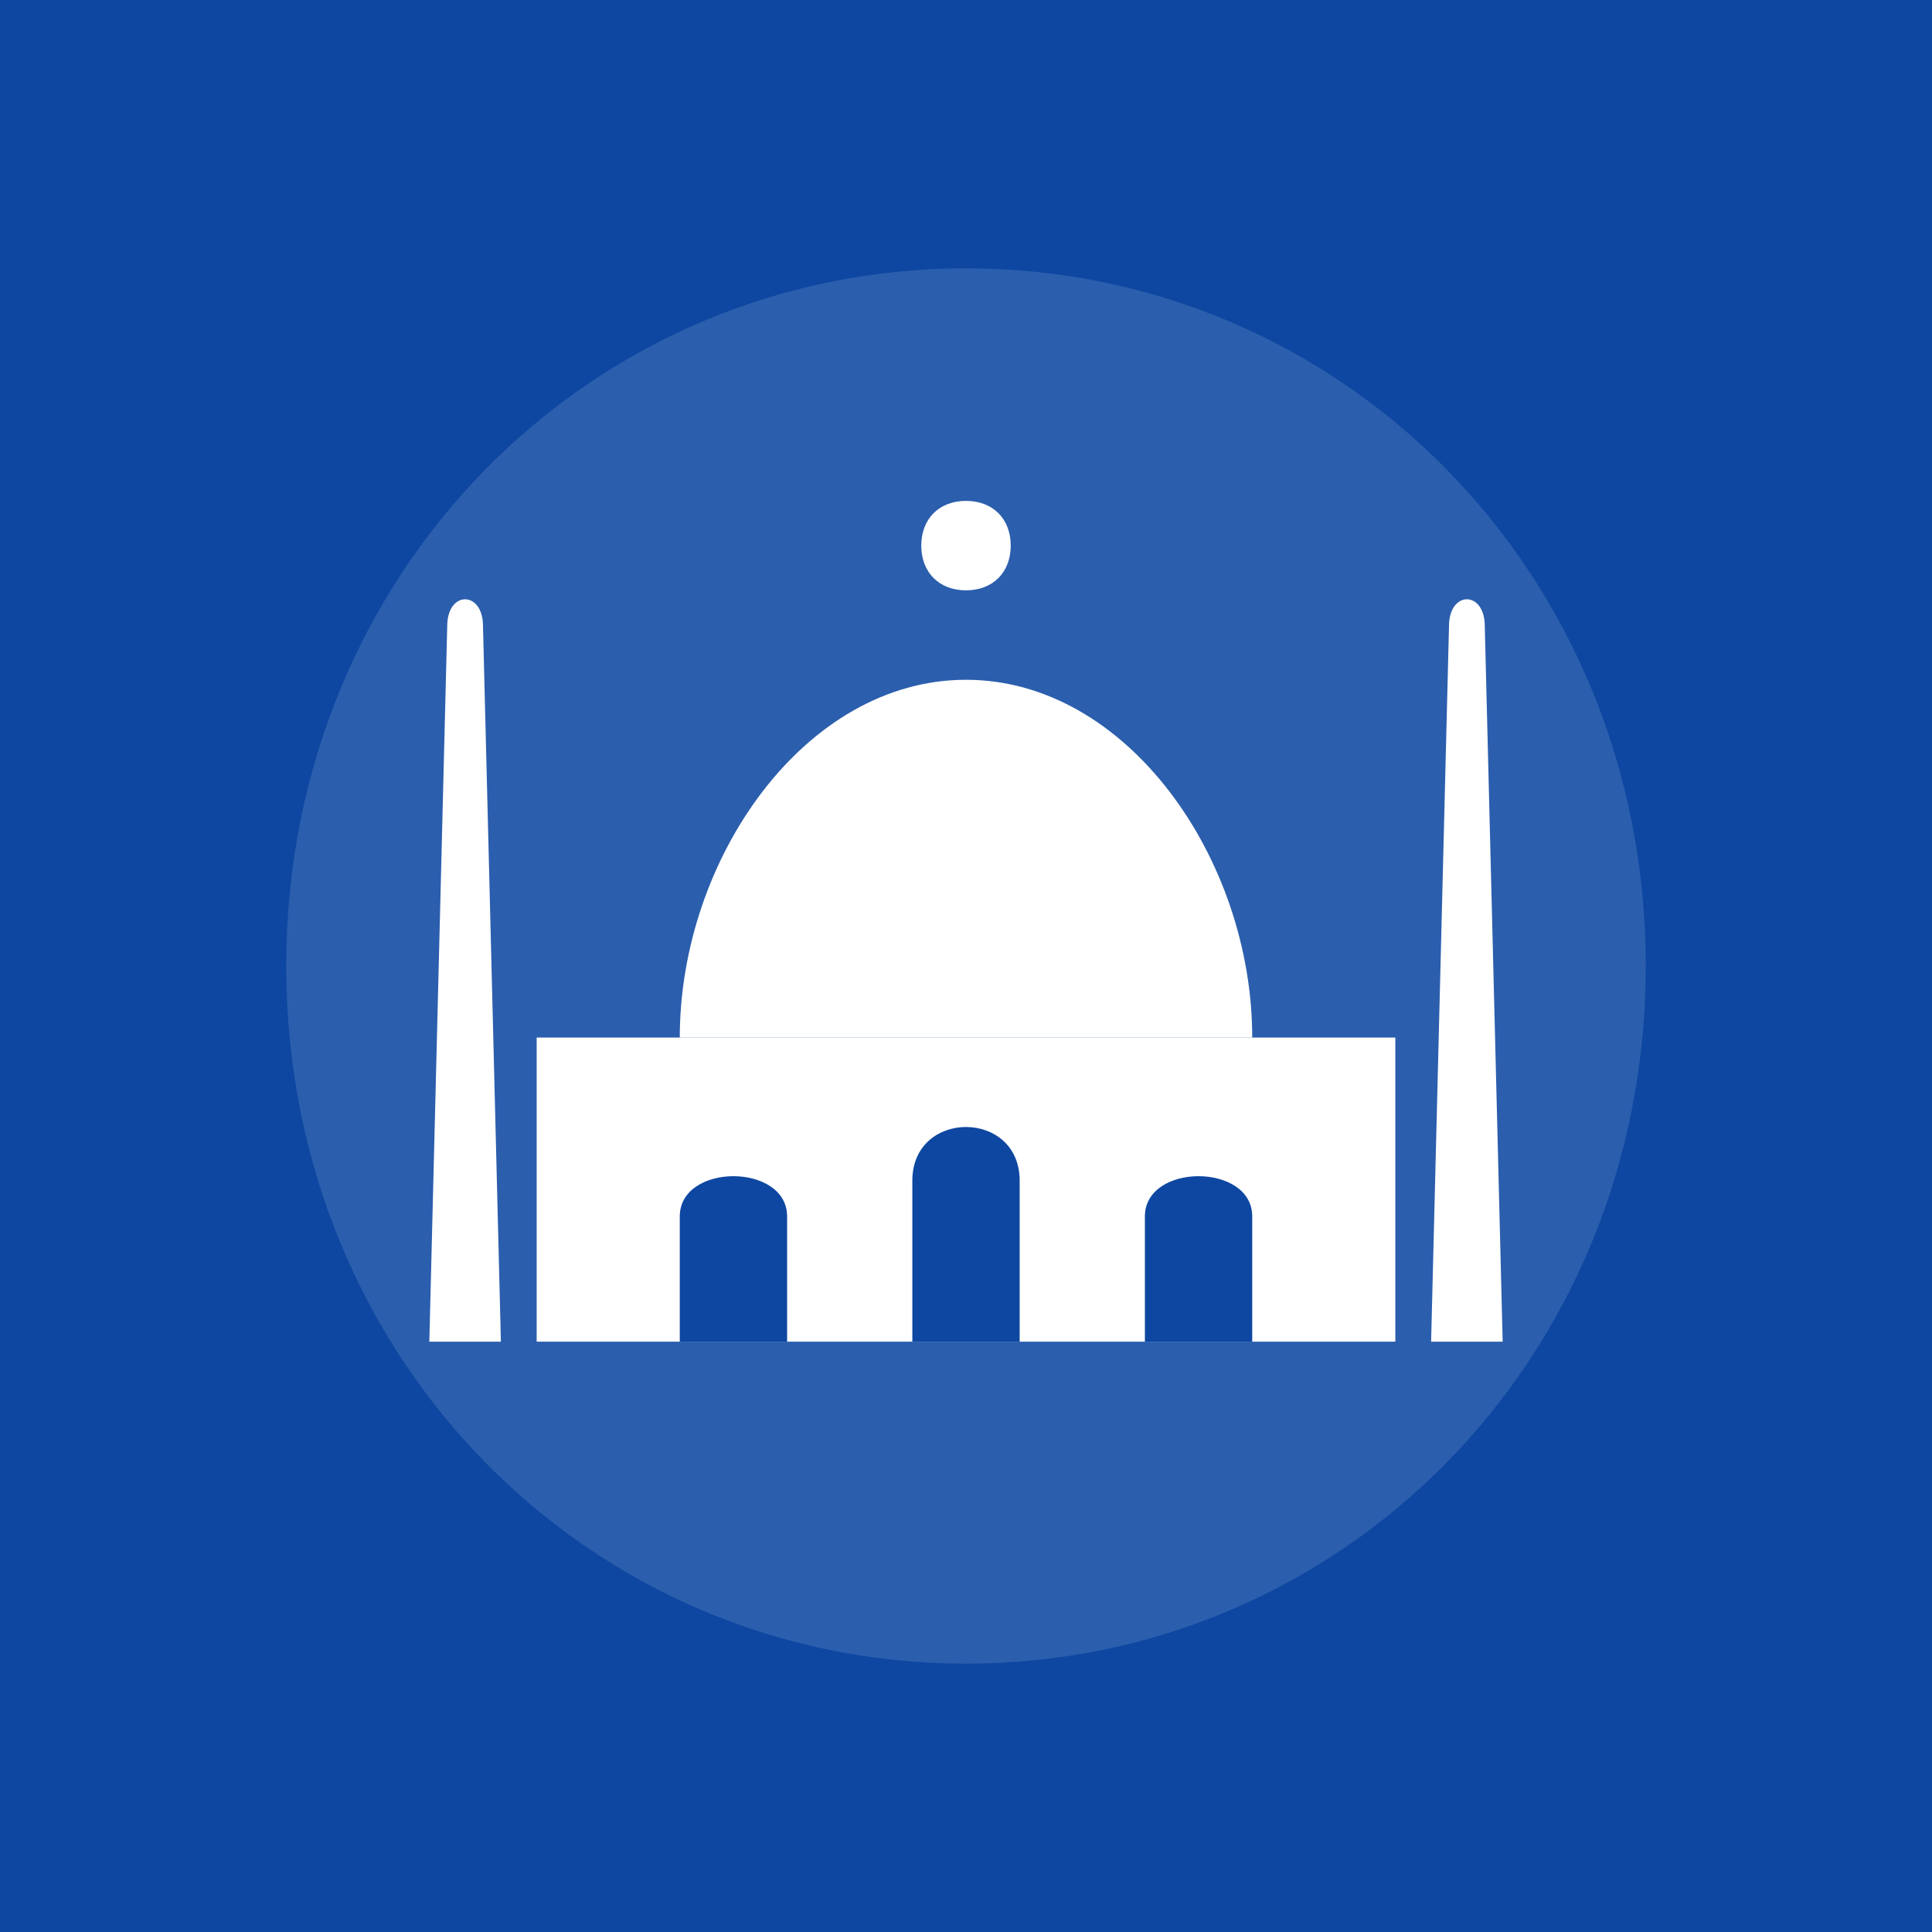
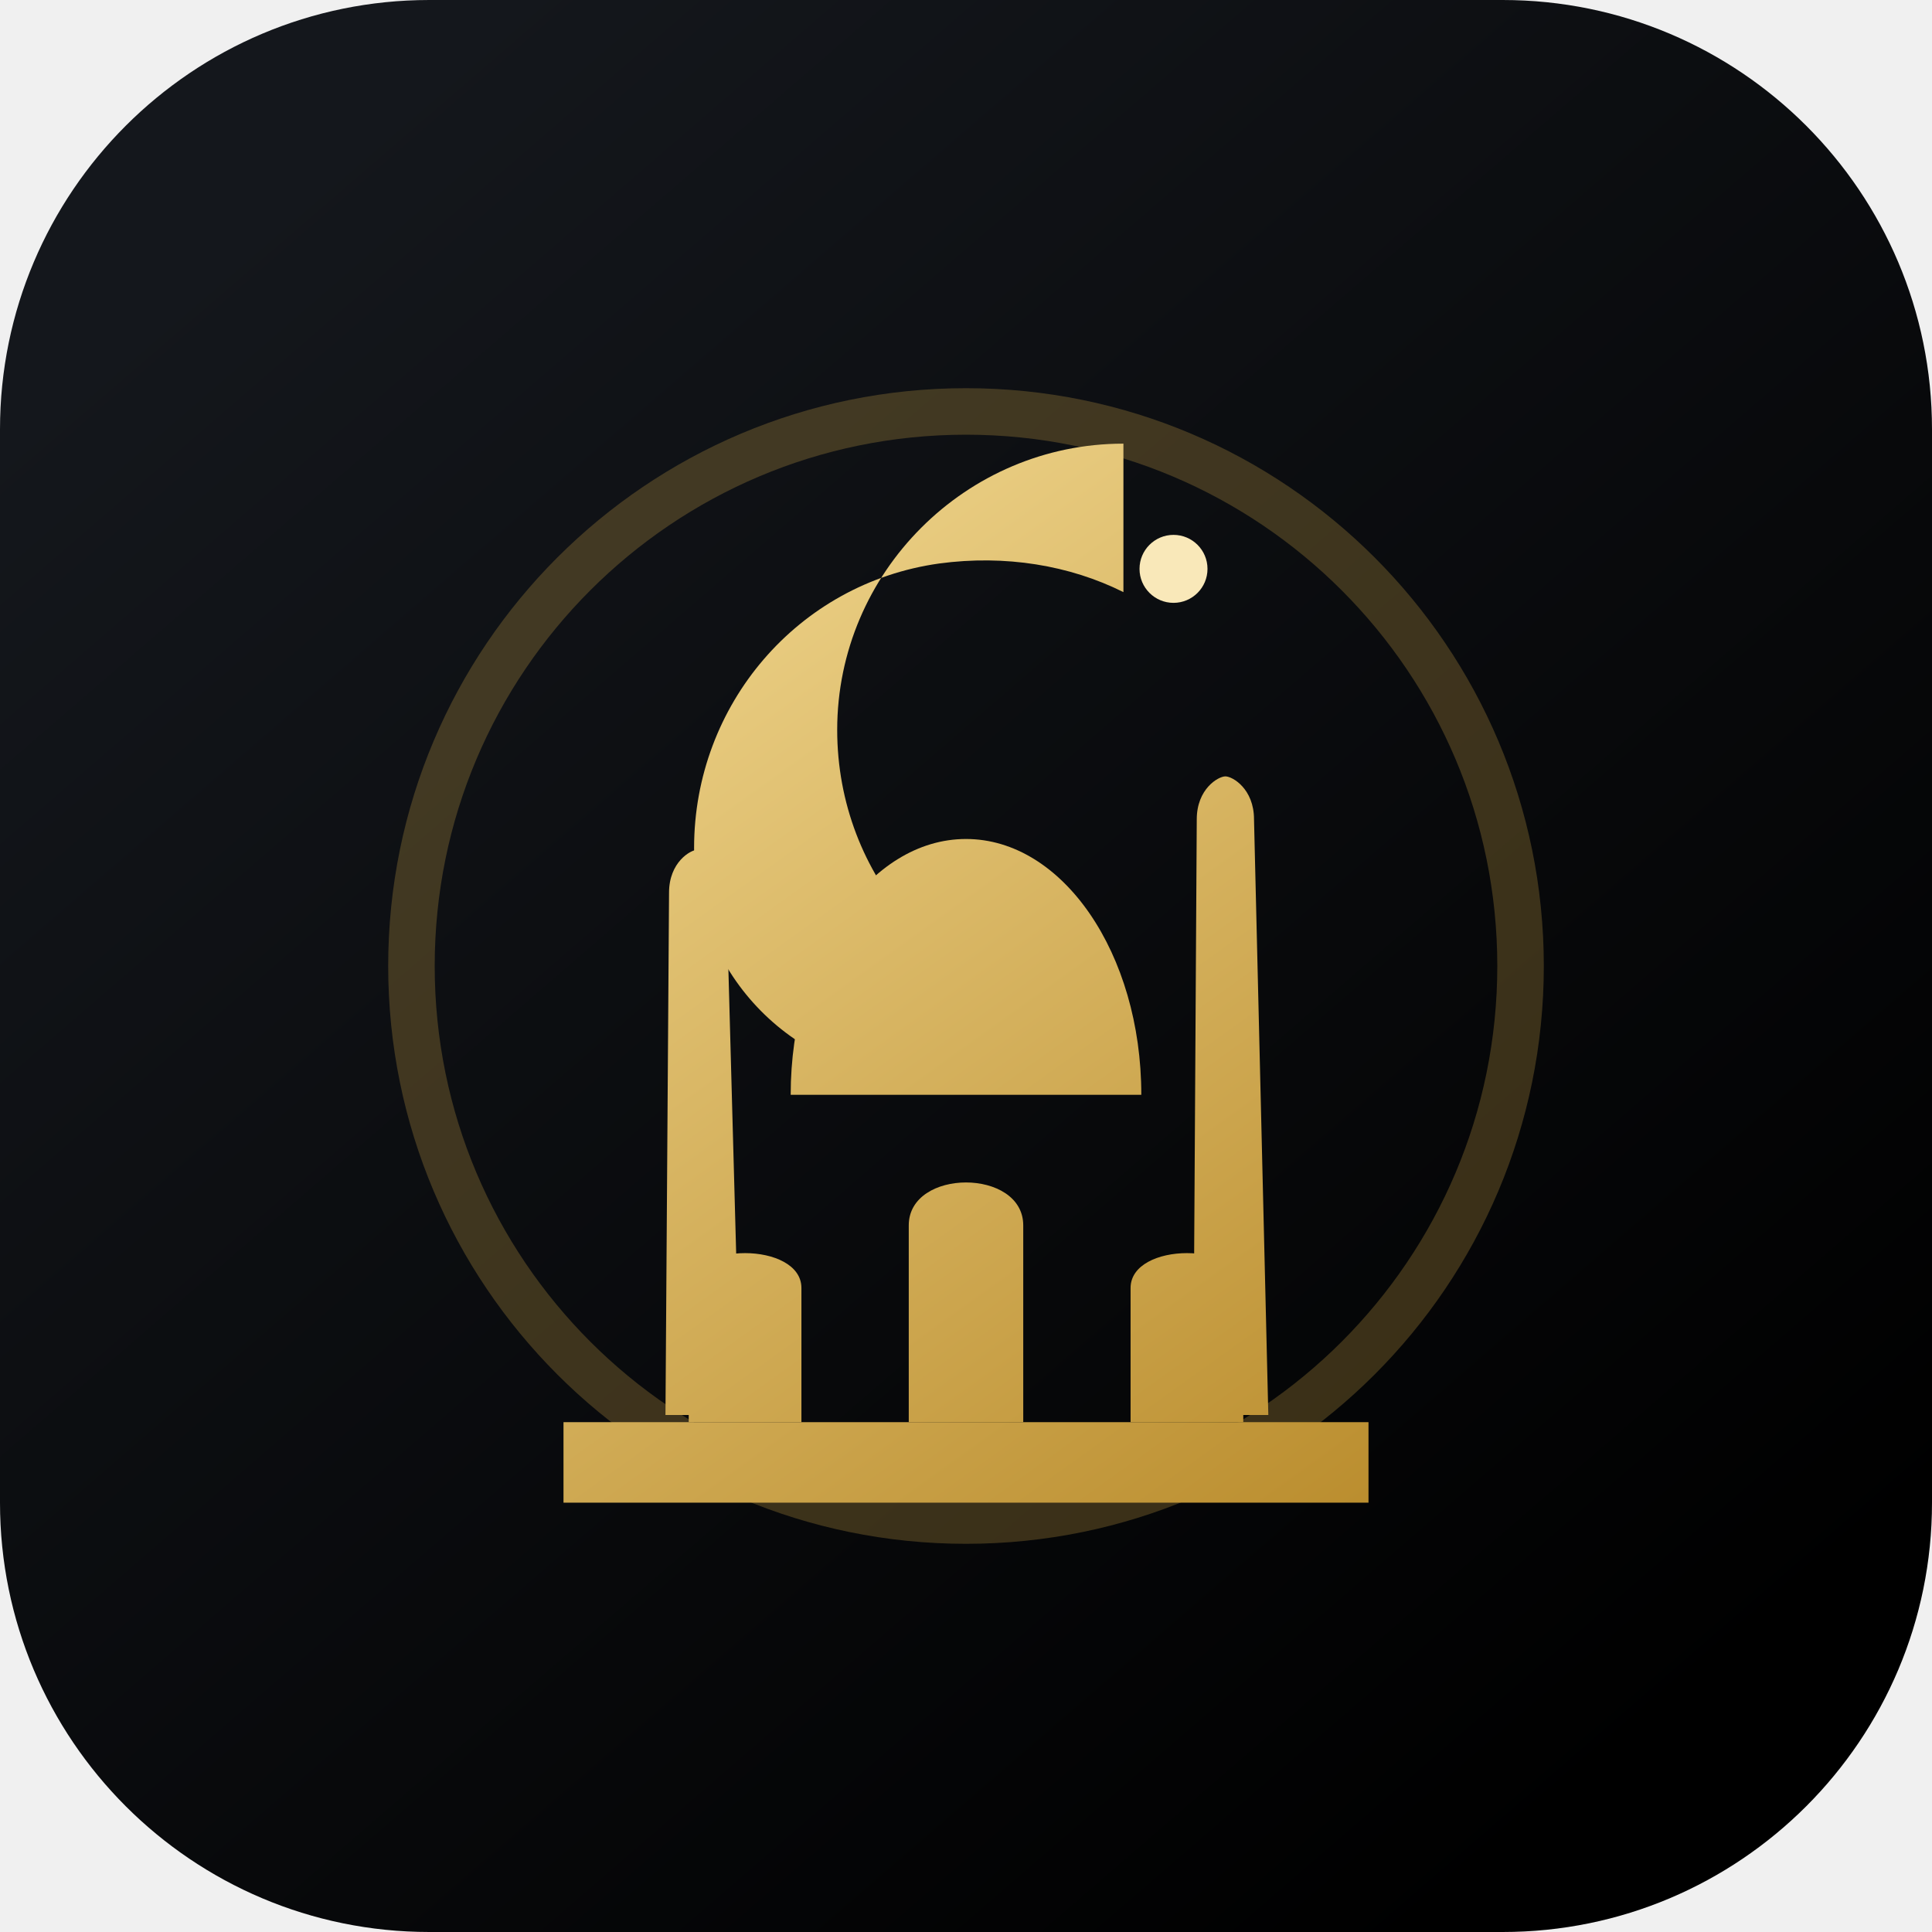
- <svg xmlns="http://www.w3.org/2000/svg" viewBox="0 0 108 108" width="108" height="108" role="img" aria-label="Prayer Sweden">
-   <rect width="108" height="108" fill="#0D47A1" />
-   <path fill="#FFFFFF" fill-opacity="0.125" d="M54,15 C75,15 92,32 92,54 C92,76 75,93 54,93 C33,93 16,76 16,54 C16,32 33,15 54,15 Z" />
-   <path fill="#FFFFFF" d="M38,58 C38,48 45,38 54,38 C63,38 70,48 70,58 L38,58 Z" />
-   <path fill="#FFFFFF" d="M54,28 C55.5,28 56.5,29 56.5,30.5 C56.5,32 55.5,33 54,33 C52.5,33 51.5,32 51.5,30.5 C51.5,29 52.5,28 54,28 Z" />
-   <path fill="#FFFFFF" d="M24,75 L28,75 L27,35 C27,33 25,33 25,35 Z" />
-   <path fill="#FFFFFF" d="M80,75 L84,75 L83,35 C83,33 81,33 81,35 Z" />
-   <path fill="#FFFFFF" d="M30,75 L78,75 L78,58 L30,58 Z" />
-   <path fill="#0D47A1" d="M38,75 L44,75 L44,68 C44,65 38,65 38,68 Z" />
-   <path fill="#0D47A1" d="M51,75 L57,75 L57,66 C57,62 51,62 51,66 Z" />
-   <path fill="#0D47A1" d="M64,75 L70,75 L70,68 C70,65 64,65 64,68 Z" />
+ <svg xmlns="http://www.w3.org/2000/svg" viewBox="0 0 108 108" width="108" height="108" role="img" aria-label="Call to Prayer Sweden">
+   <defs>
+     <linearGradient id="bg" x1="16" y1="10" x2="92" y2="98" gradientUnits="userSpaceOnUse">
+       <stop offset="0" stop-color="#14171C" />
+       <stop offset="1" stop-color="#000000" />
+     </linearGradient>
+     <linearGradient id="gold" x1="33" y1="24" x2="76" y2="84" gradientUnits="userSpaceOnUse">
+       <stop offset="0" stop-color="#F3DA93" />
+       <stop offset="1" stop-color="#BB8E2F" />
+     </linearGradient>
+   </defs>
+   <rect width="108" height="108" rx="24" fill="url(#bg)" />
+   <circle cx="54" cy="54" r="31" fill="none" stroke="#D6A94A" stroke-opacity="0.26" stroke-width="2.6" />
+   <path fill="url(#gold)" d="M62.8 24.8c-8.8 0-16 7.2-16 16 0 8.2 6 14.9 13.8 15.9-2.3 2.3-5.5 3.6-9 3.6-7.1 0-12.8-5.8-12.8-12.9 0-8 5.8-14.8 13.7-15.9 3.7-.5 7.3.1 10.3 1.6z" />
+   <circle cx="65.6" cy="31.8" r="1.9" fill="#F9E8B9" />
+   <path fill="url(#gold)" d="M31.5 79.5h45v4.5h-45z" />
+   <path fill="url(#gold)" d="M38.5 79.5h6.3V72c0-2.6-6.3-2.6-6.3 0z" />
+   <path fill="url(#gold)" d="M50.8 79.5h6.4V68.5c0-3.2-6.4-3.2-6.4 0z" />
+   <path fill="url(#gold)" d="M63.2 79.5h6.3V72c0-2.6-6.3-2.6-6.3 0z" />
+   <path fill="url(#gold)" d="M37.2 79.1h4.2l-.8-29.2c0-1.7-1.2-2.4-1.6-2.4s-1.6.7-1.6 2.4z" />
+   <path fill="url(#gold)" d="M66.7 79.1h4.2l-.8-33.3c0-1.7-1.2-2.4-1.6-2.4s-1.6.7-1.6 2.4z" />
+   <path fill="url(#gold)" d="M44.2 61.2c0-7.9 4.4-14.3 9.8-14.3s9.8 6.4 9.8 14.3z" />
</svg>
